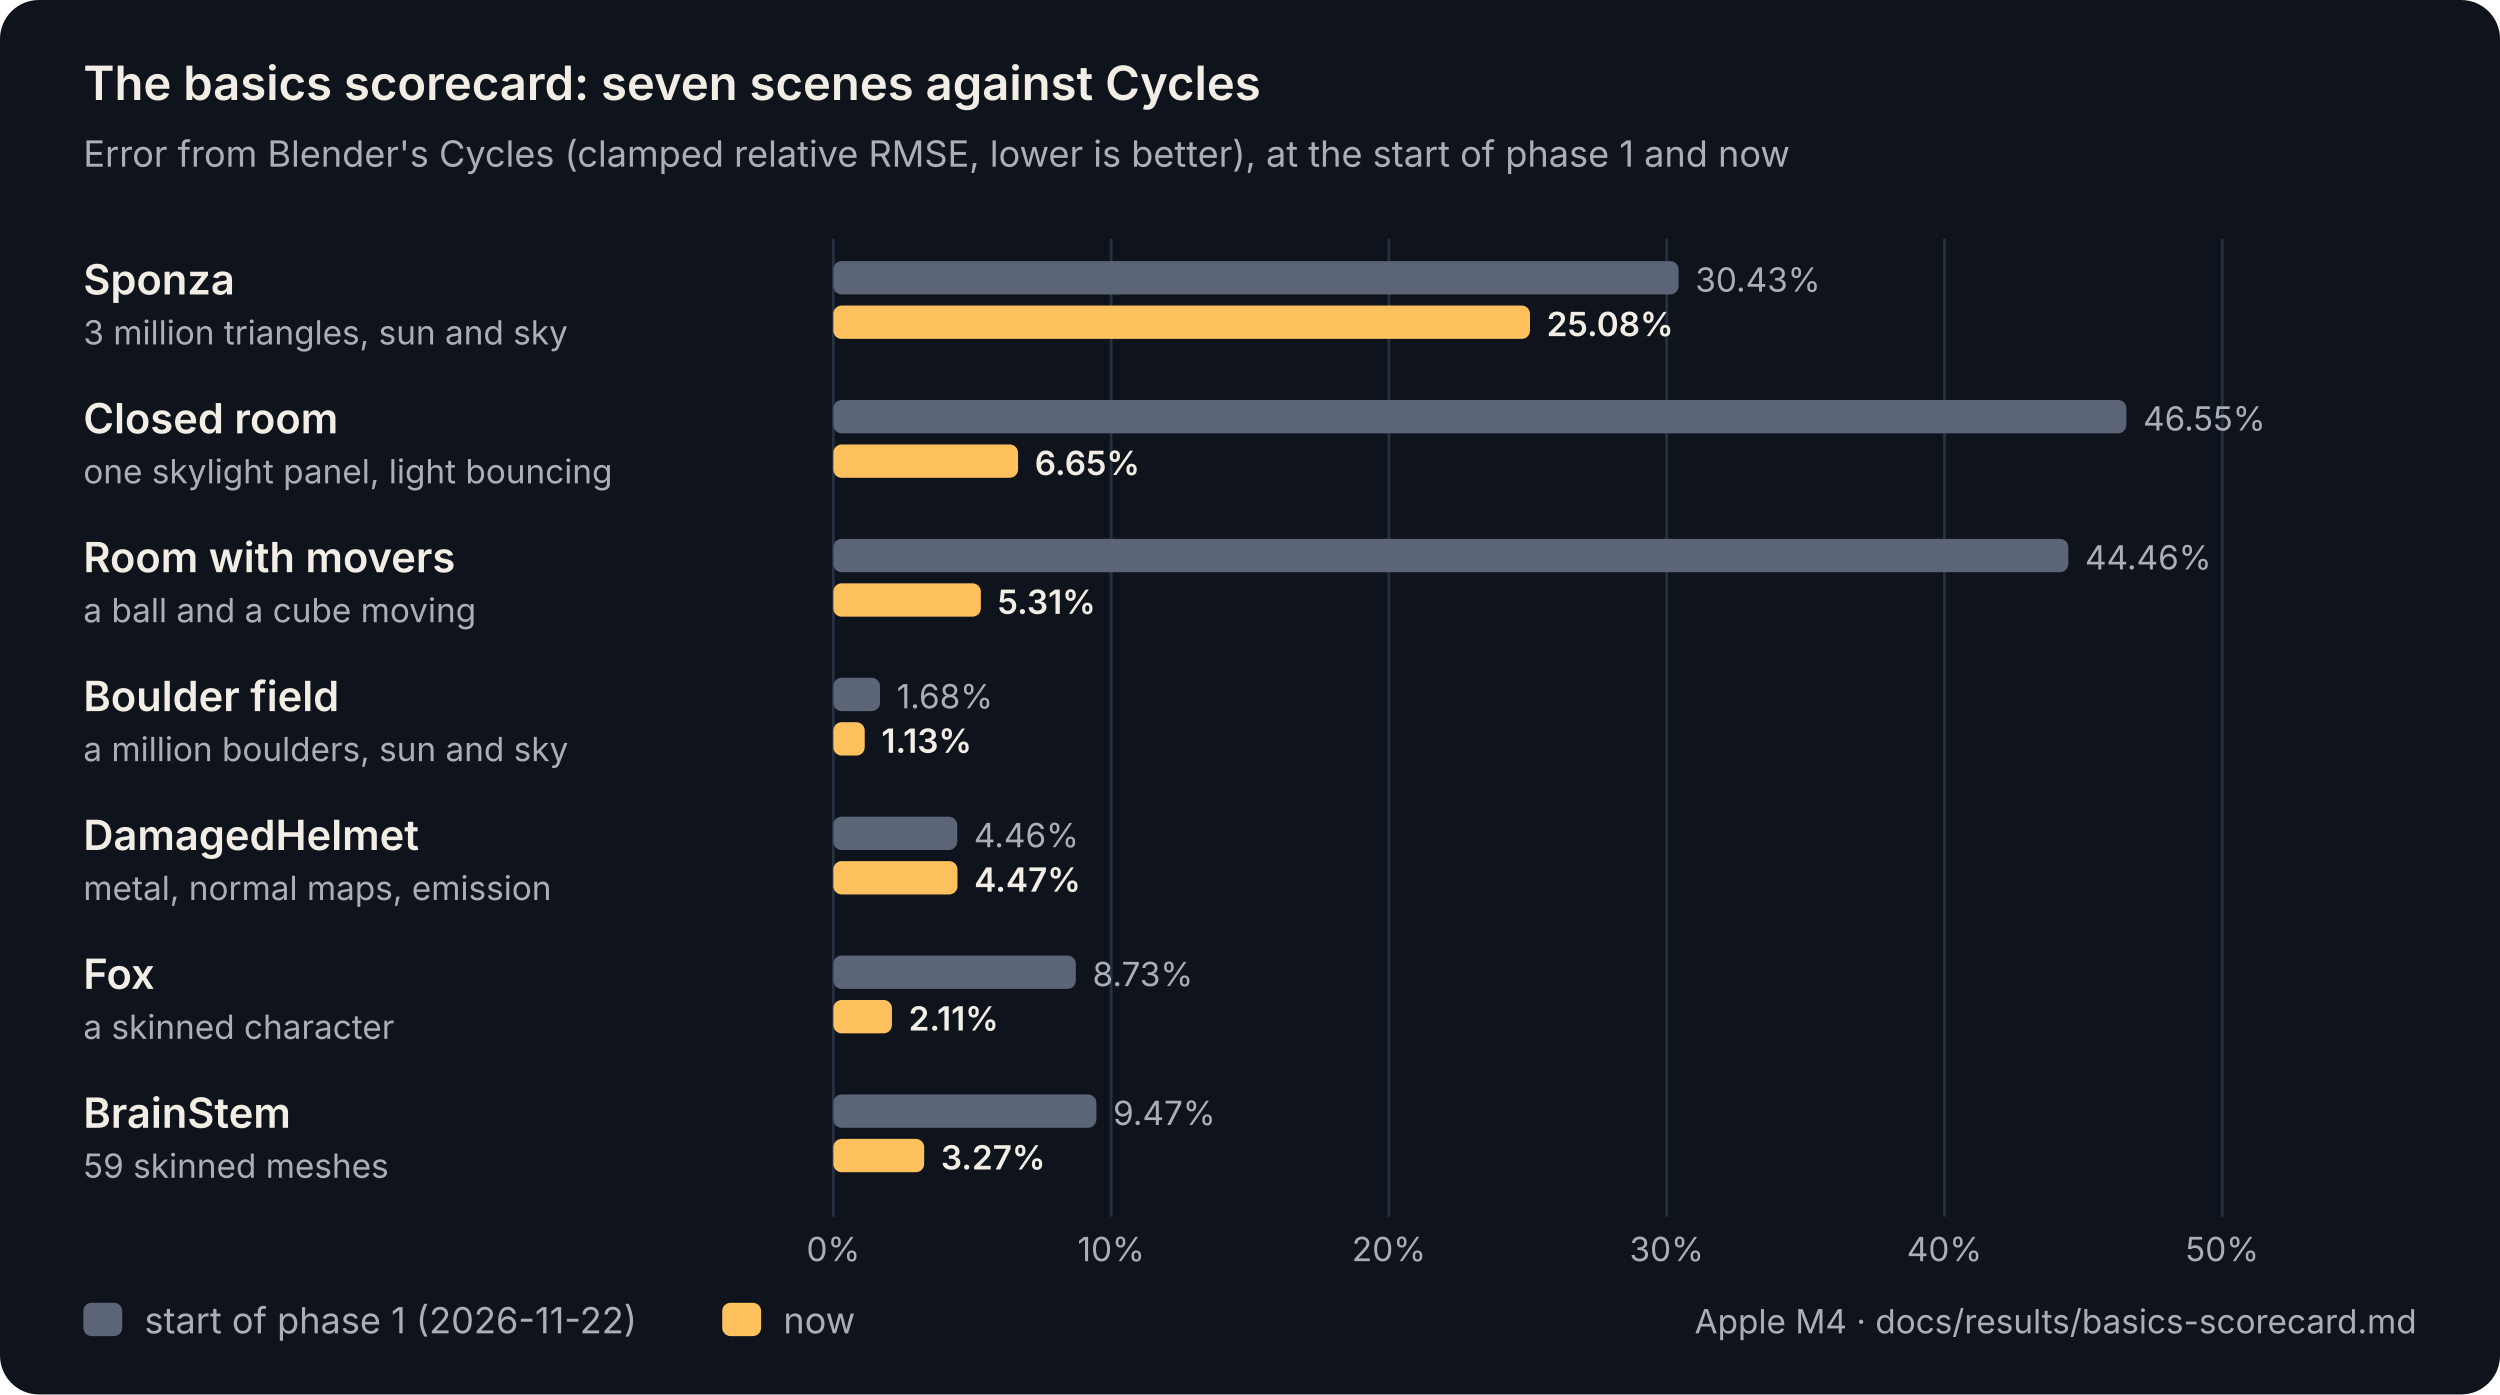
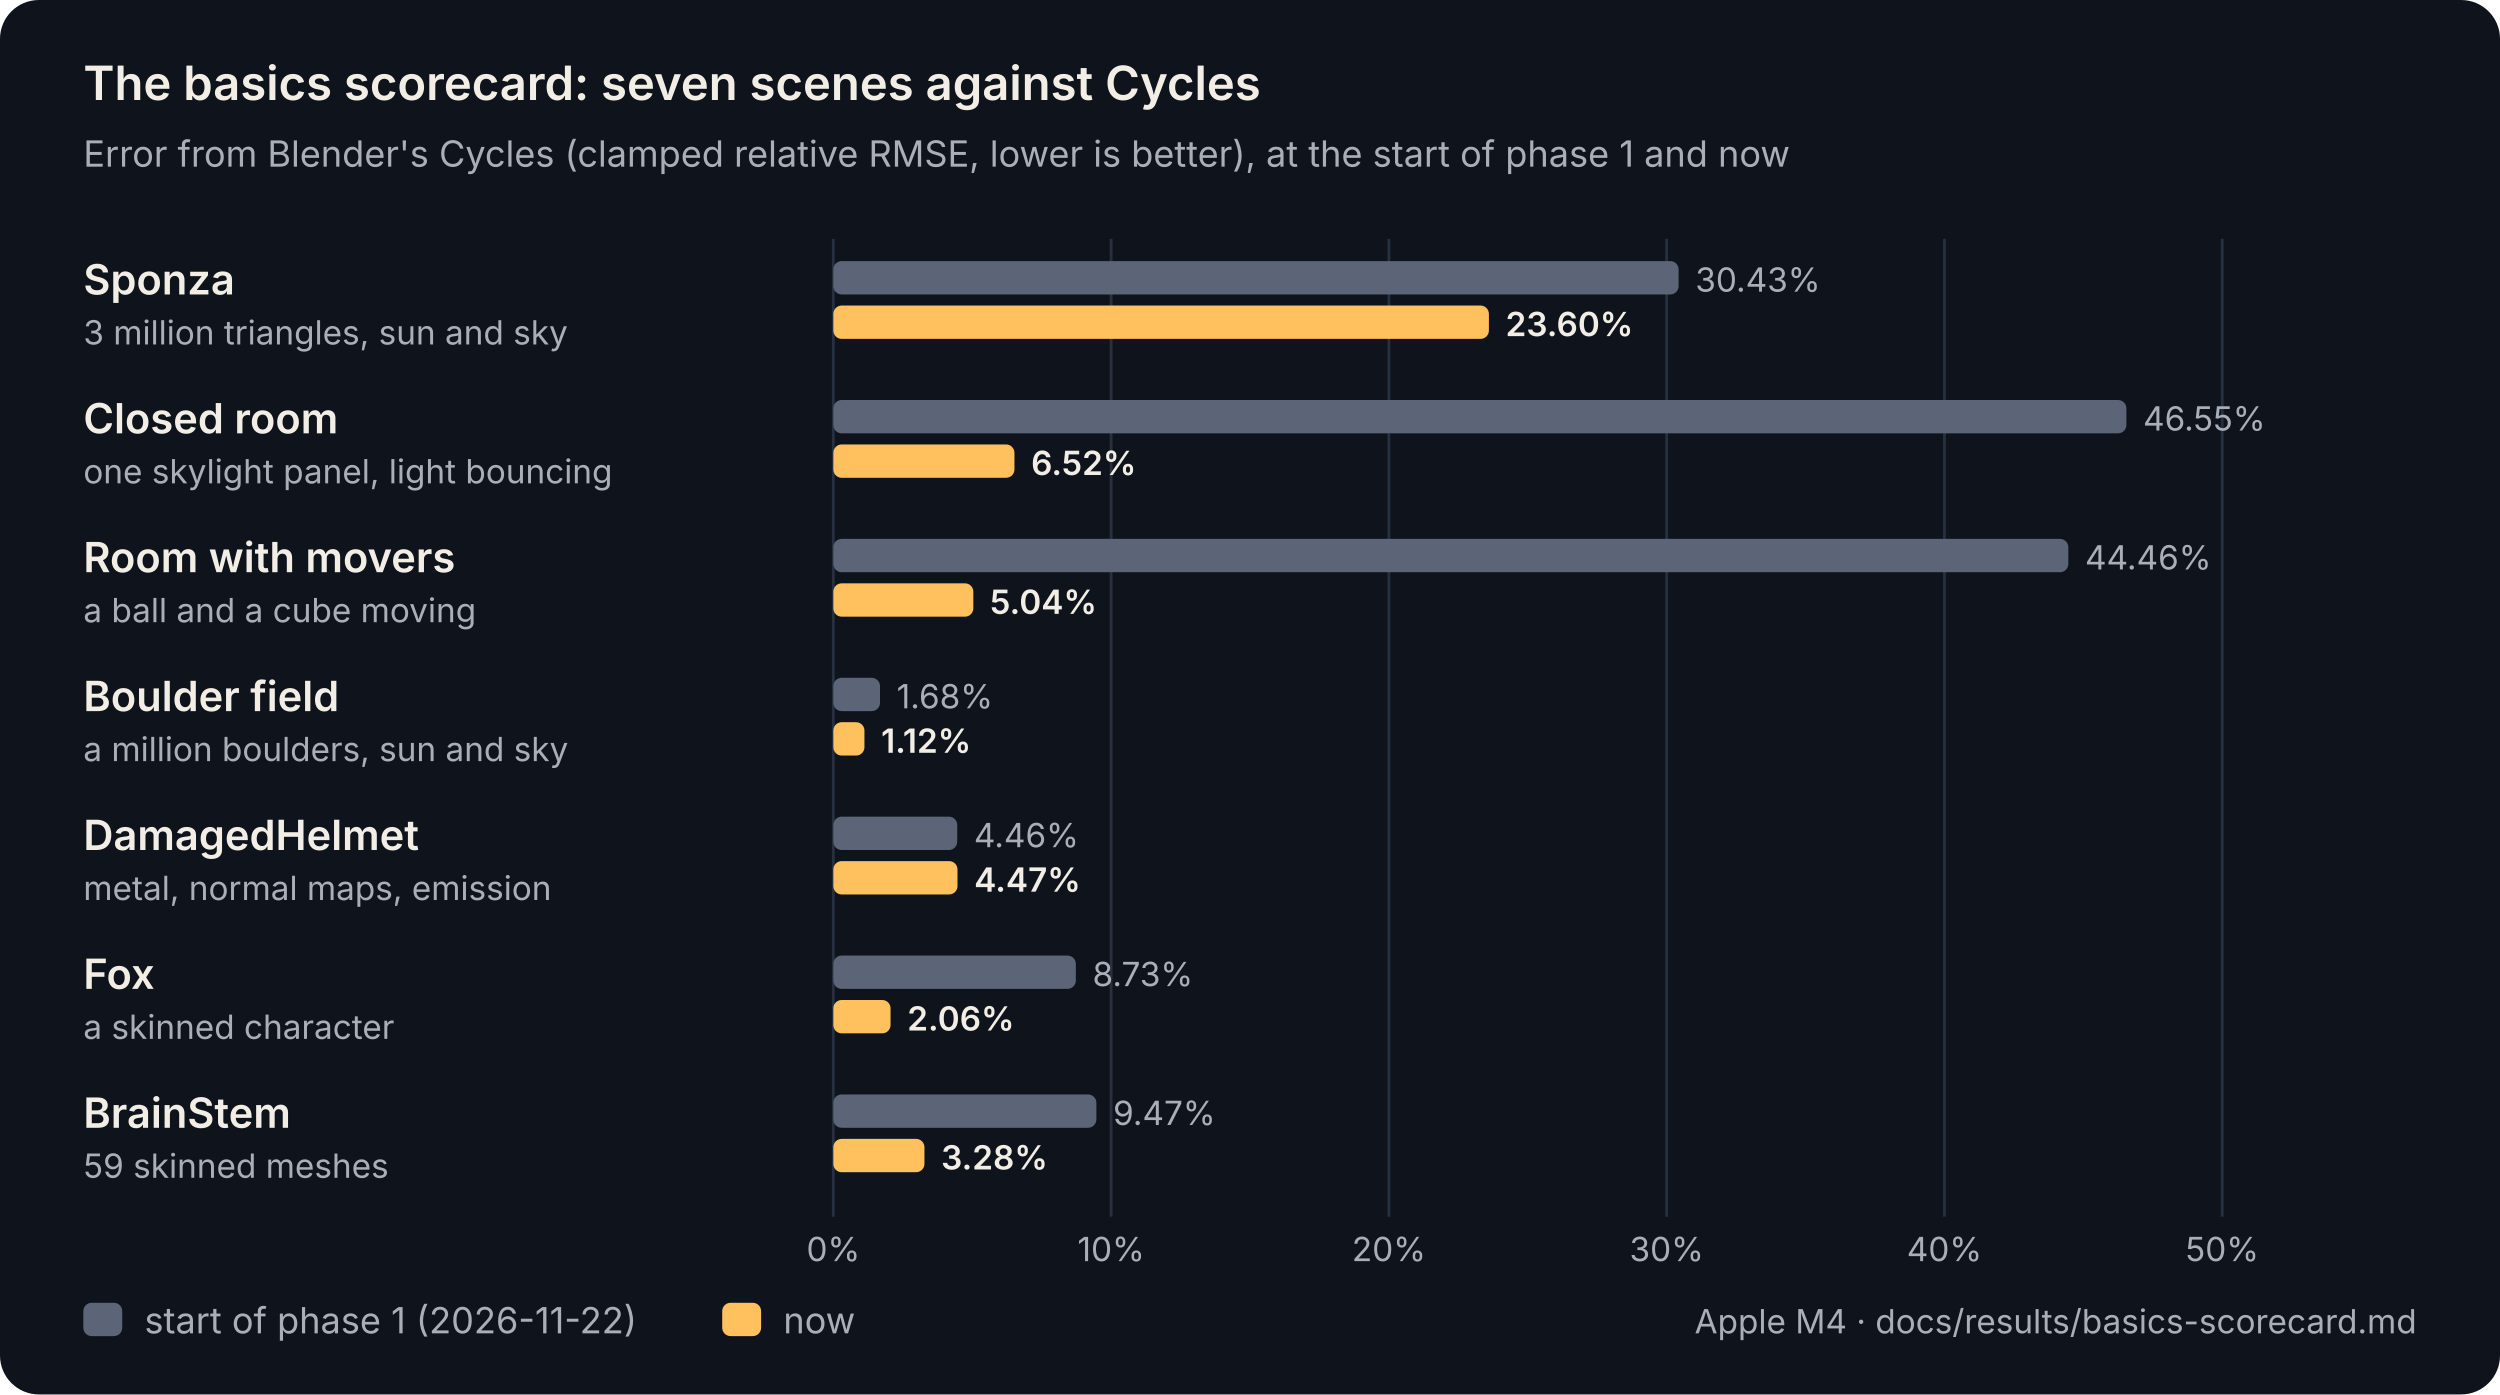
<svg xmlns="http://www.w3.org/2000/svg" width="900" height="502" viewBox="0 0 900 502" role="img" aria-label="The basics scorecard against Cycles">
  <rect width="900" height="502" rx="14" fill="#0f141c" />
  <text x="30" y="36" font-family="Inter, 'Helvetica Neue', Helvetica, Arial, sans-serif" font-size="17" font-weight="600" fill="#f2eee6" text-anchor="start">The basics scorecard: seven scenes against Cycles</text>
  <text x="30" y="60" font-family="Inter, 'Helvetica Neue', Helvetica, Arial, sans-serif" font-size="13" font-weight="400" fill="#a9aeb8" text-anchor="start">Error from Blender's Cycles (clamped relative RMSE, lower is better), at the start of phase 1 and now</text>
  <line x1="300.0" y1="86" x2="300.0" y2="438" stroke="#26303f" stroke-width="1" />
  <text x="300.0" y="454" font-family="Inter, 'Helvetica Neue', Helvetica, Arial, sans-serif" font-size="12" font-weight="400" fill="#a9aeb8" text-anchor="middle">0%</text>
  <line x1="400.0" y1="86" x2="400.0" y2="438" stroke="#26303f" stroke-width="1" />
  <text x="400.0" y="454" font-family="Inter, 'Helvetica Neue', Helvetica, Arial, sans-serif" font-size="12" font-weight="400" fill="#a9aeb8" text-anchor="middle">10%</text>
  <line x1="500.0" y1="86" x2="500.0" y2="438" stroke="#26303f" stroke-width="1" />
  <text x="500.0" y="454" font-family="Inter, 'Helvetica Neue', Helvetica, Arial, sans-serif" font-size="12" font-weight="400" fill="#a9aeb8" text-anchor="middle">20%</text>
  <line x1="600.0" y1="86" x2="600.0" y2="438" stroke="#26303f" stroke-width="1" />
  <text x="600.0" y="454" font-family="Inter, 'Helvetica Neue', Helvetica, Arial, sans-serif" font-size="12" font-weight="400" fill="#a9aeb8" text-anchor="middle">30%</text>
  <line x1="700.0" y1="86" x2="700.0" y2="438" stroke="#26303f" stroke-width="1" />
  <text x="700.0" y="454" font-family="Inter, 'Helvetica Neue', Helvetica, Arial, sans-serif" font-size="12" font-weight="400" fill="#a9aeb8" text-anchor="middle">40%</text>
  <line x1="800.0" y1="86" x2="800.0" y2="438" stroke="#26303f" stroke-width="1" />
  <text x="800.0" y="454" font-family="Inter, 'Helvetica Neue', Helvetica, Arial, sans-serif" font-size="12" font-weight="400" fill="#a9aeb8" text-anchor="middle">50%</text>
  <text x="30" y="106" font-family="Inter, 'Helvetica Neue', Helvetica, Arial, sans-serif" font-size="15" font-weight="600" fill="#f2eee6" text-anchor="start">Sponza</text>
  <text x="30" y="124" font-family="Inter, 'Helvetica Neue', Helvetica, Arial, sans-serif" font-size="12" font-weight="400" fill="#a9aeb8" text-anchor="start">3 million triangles, sun and sky</text>
  <rect x="300" y="94" width="304.3" height="12" rx="3" fill="#5b6577" />
  <text x="610.3" y="105" font-family="Inter, 'Helvetica Neue', Helvetica, Arial, sans-serif" font-size="12" font-weight="400" fill="#a9aeb8" text-anchor="start">30.43%</text>
-   <rect x="300" y="110" width="250.8" height="12" rx="3" fill="#ffc15e" />
-   <text x="556.8" y="121" font-family="Inter, 'Helvetica Neue', Helvetica, Arial, sans-serif" font-size="12" font-weight="600" fill="#f2eee6" text-anchor="start">25.08%</text>
+   <rect x="300" y="110" width="236.0" height="12" rx="3" fill="#ffc15e" />
+   <text x="542.0" y="121" font-family="Inter, 'Helvetica Neue', Helvetica, Arial, sans-serif" font-size="12" font-weight="600" fill="#f2eee6" text-anchor="start">23.60%</text>
  <text x="30" y="156" font-family="Inter, 'Helvetica Neue', Helvetica, Arial, sans-serif" font-size="15" font-weight="600" fill="#f2eee6" text-anchor="start">Closed room</text>
  <text x="30" y="174" font-family="Inter, 'Helvetica Neue', Helvetica, Arial, sans-serif" font-size="12" font-weight="400" fill="#a9aeb8" text-anchor="start">one skylight panel, light bouncing</text>
  <rect x="300" y="144" width="465.5" height="12" rx="3" fill="#5b6577" />
  <text x="771.5" y="155" font-family="Inter, 'Helvetica Neue', Helvetica, Arial, sans-serif" font-size="12" font-weight="400" fill="#a9aeb8" text-anchor="start">46.55%</text>
-   <rect x="300" y="160" width="66.5" height="12" rx="3" fill="#ffc15e" />
-   <text x="372.5" y="171" font-family="Inter, 'Helvetica Neue', Helvetica, Arial, sans-serif" font-size="12" font-weight="600" fill="#f2eee6" text-anchor="start">6.65%</text>
+   <rect x="300" y="160" width="65.2" height="12" rx="3" fill="#ffc15e" />
+   <text x="371.2" y="171" font-family="Inter, 'Helvetica Neue', Helvetica, Arial, sans-serif" font-size="12" font-weight="600" fill="#f2eee6" text-anchor="start">6.52%</text>
  <text x="30" y="206" font-family="Inter, 'Helvetica Neue', Helvetica, Arial, sans-serif" font-size="15" font-weight="600" fill="#f2eee6" text-anchor="start">Room with movers</text>
  <text x="30" y="224" font-family="Inter, 'Helvetica Neue', Helvetica, Arial, sans-serif" font-size="12" font-weight="400" fill="#a9aeb8" text-anchor="start">a ball and a cube moving</text>
  <rect x="300" y="194" width="444.6" height="12" rx="3" fill="#5b6577" />
  <text x="750.6" y="205" font-family="Inter, 'Helvetica Neue', Helvetica, Arial, sans-serif" font-size="12" font-weight="400" fill="#a9aeb8" text-anchor="start">44.46%</text>
-   <rect x="300" y="210" width="53.1" height="12" rx="3" fill="#ffc15e" />
-   <text x="359.1" y="221" font-family="Inter, 'Helvetica Neue', Helvetica, Arial, sans-serif" font-size="12" font-weight="600" fill="#f2eee6" text-anchor="start">5.31%</text>
+   <rect x="300" y="210" width="50.4" height="12" rx="3" fill="#ffc15e" />
+   <text x="356.4" y="221" font-family="Inter, 'Helvetica Neue', Helvetica, Arial, sans-serif" font-size="12" font-weight="600" fill="#f2eee6" text-anchor="start">5.04%</text>
  <text x="30" y="256" font-family="Inter, 'Helvetica Neue', Helvetica, Arial, sans-serif" font-size="15" font-weight="600" fill="#f2eee6" text-anchor="start">Boulder field</text>
  <text x="30" y="274" font-family="Inter, 'Helvetica Neue', Helvetica, Arial, sans-serif" font-size="12" font-weight="400" fill="#a9aeb8" text-anchor="start">a million boulders, sun and sky</text>
  <rect x="300" y="244" width="16.8" height="12" rx="3" fill="#5b6577" />
  <text x="322.8" y="255" font-family="Inter, 'Helvetica Neue', Helvetica, Arial, sans-serif" font-size="12" font-weight="400" fill="#a9aeb8" text-anchor="start">1.68%</text>
-   <rect x="300" y="260" width="11.3" height="12" rx="3" fill="#ffc15e" />
-   <text x="317.3" y="271" font-family="Inter, 'Helvetica Neue', Helvetica, Arial, sans-serif" font-size="12" font-weight="600" fill="#f2eee6" text-anchor="start">1.13%</text>
+   <rect x="300" y="260" width="11.2" height="12" rx="3" fill="#ffc15e" />
+   <text x="317.2" y="271" font-family="Inter, 'Helvetica Neue', Helvetica, Arial, sans-serif" font-size="12" font-weight="600" fill="#f2eee6" text-anchor="start">1.12%</text>
  <text x="30" y="306" font-family="Inter, 'Helvetica Neue', Helvetica, Arial, sans-serif" font-size="15" font-weight="600" fill="#f2eee6" text-anchor="start">DamagedHelmet</text>
  <text x="30" y="324" font-family="Inter, 'Helvetica Neue', Helvetica, Arial, sans-serif" font-size="12" font-weight="400" fill="#a9aeb8" text-anchor="start">metal, normal maps, emission</text>
  <rect x="300" y="294" width="44.6" height="12" rx="3" fill="#5b6577" />
  <text x="350.6" y="305" font-family="Inter, 'Helvetica Neue', Helvetica, Arial, sans-serif" font-size="12" font-weight="400" fill="#a9aeb8" text-anchor="start">4.46%</text>
  <rect x="300" y="310" width="44.7" height="12" rx="3" fill="#ffc15e" />
  <text x="350.7" y="321" font-family="Inter, 'Helvetica Neue', Helvetica, Arial, sans-serif" font-size="12" font-weight="600" fill="#f2eee6" text-anchor="start">4.47%</text>
  <text x="30" y="356" font-family="Inter, 'Helvetica Neue', Helvetica, Arial, sans-serif" font-size="15" font-weight="600" fill="#f2eee6" text-anchor="start">Fox</text>
  <text x="30" y="374" font-family="Inter, 'Helvetica Neue', Helvetica, Arial, sans-serif" font-size="12" font-weight="400" fill="#a9aeb8" text-anchor="start">a skinned character</text>
  <rect x="300" y="344" width="87.3" height="12" rx="3" fill="#5b6577" />
  <text x="393.3" y="355" font-family="Inter, 'Helvetica Neue', Helvetica, Arial, sans-serif" font-size="12" font-weight="400" fill="#a9aeb8" text-anchor="start">8.73%</text>
-   <rect x="300" y="360" width="21.1" height="12" rx="3" fill="#ffc15e" />
-   <text x="327.1" y="371" font-family="Inter, 'Helvetica Neue', Helvetica, Arial, sans-serif" font-size="12" font-weight="600" fill="#f2eee6" text-anchor="start">2.11%</text>
+   <rect x="300" y="360" width="20.6" height="12" rx="3" fill="#ffc15e" />
+   <text x="326.6" y="371" font-family="Inter, 'Helvetica Neue', Helvetica, Arial, sans-serif" font-size="12" font-weight="600" fill="#f2eee6" text-anchor="start">2.06%</text>
  <text x="30" y="406" font-family="Inter, 'Helvetica Neue', Helvetica, Arial, sans-serif" font-size="15" font-weight="600" fill="#f2eee6" text-anchor="start">BrainStem</text>
  <text x="30" y="424" font-family="Inter, 'Helvetica Neue', Helvetica, Arial, sans-serif" font-size="12" font-weight="400" fill="#a9aeb8" text-anchor="start">59 skinned meshes</text>
  <rect x="300" y="394" width="94.7" height="12" rx="3" fill="#5b6577" />
  <text x="400.7" y="405" font-family="Inter, 'Helvetica Neue', Helvetica, Arial, sans-serif" font-size="12" font-weight="400" fill="#a9aeb8" text-anchor="start">9.47%</text>
-   <rect x="300" y="410" width="32.7" height="12" rx="3" fill="#ffc15e" />
-   <text x="338.7" y="421" font-family="Inter, 'Helvetica Neue', Helvetica, Arial, sans-serif" font-size="12" font-weight="600" fill="#f2eee6" text-anchor="start">3.27%</text>
+   <rect x="300" y="410" width="32.8" height="12" rx="3" fill="#ffc15e" />
+   <text x="338.8" y="421" font-family="Inter, 'Helvetica Neue', Helvetica, Arial, sans-serif" font-size="12" font-weight="600" fill="#f2eee6" text-anchor="start">3.28%</text>
  <rect x="30" y="469" width="14" height="12" rx="3" fill="#5b6577" />
  <text x="52" y="480" font-family="Inter, 'Helvetica Neue', Helvetica, Arial, sans-serif" font-size="13" font-weight="400" fill="#a9aeb8" text-anchor="start">start of phase 1 (2026-11-22)</text>
  <rect x="260" y="469" width="14" height="12" rx="3" fill="#ffc15e" />
  <text x="282" y="480" font-family="Inter, 'Helvetica Neue', Helvetica, Arial, sans-serif" font-size="13" font-weight="400" fill="#a9aeb8" text-anchor="start">now</text>
  <text x="870" y="480" font-family="Inter, 'Helvetica Neue', Helvetica, Arial, sans-serif" font-size="12" font-weight="400" fill="#a9aeb8" text-anchor="end">Apple M4 · docs/results/basics-scorecard.md</text>
</svg>
